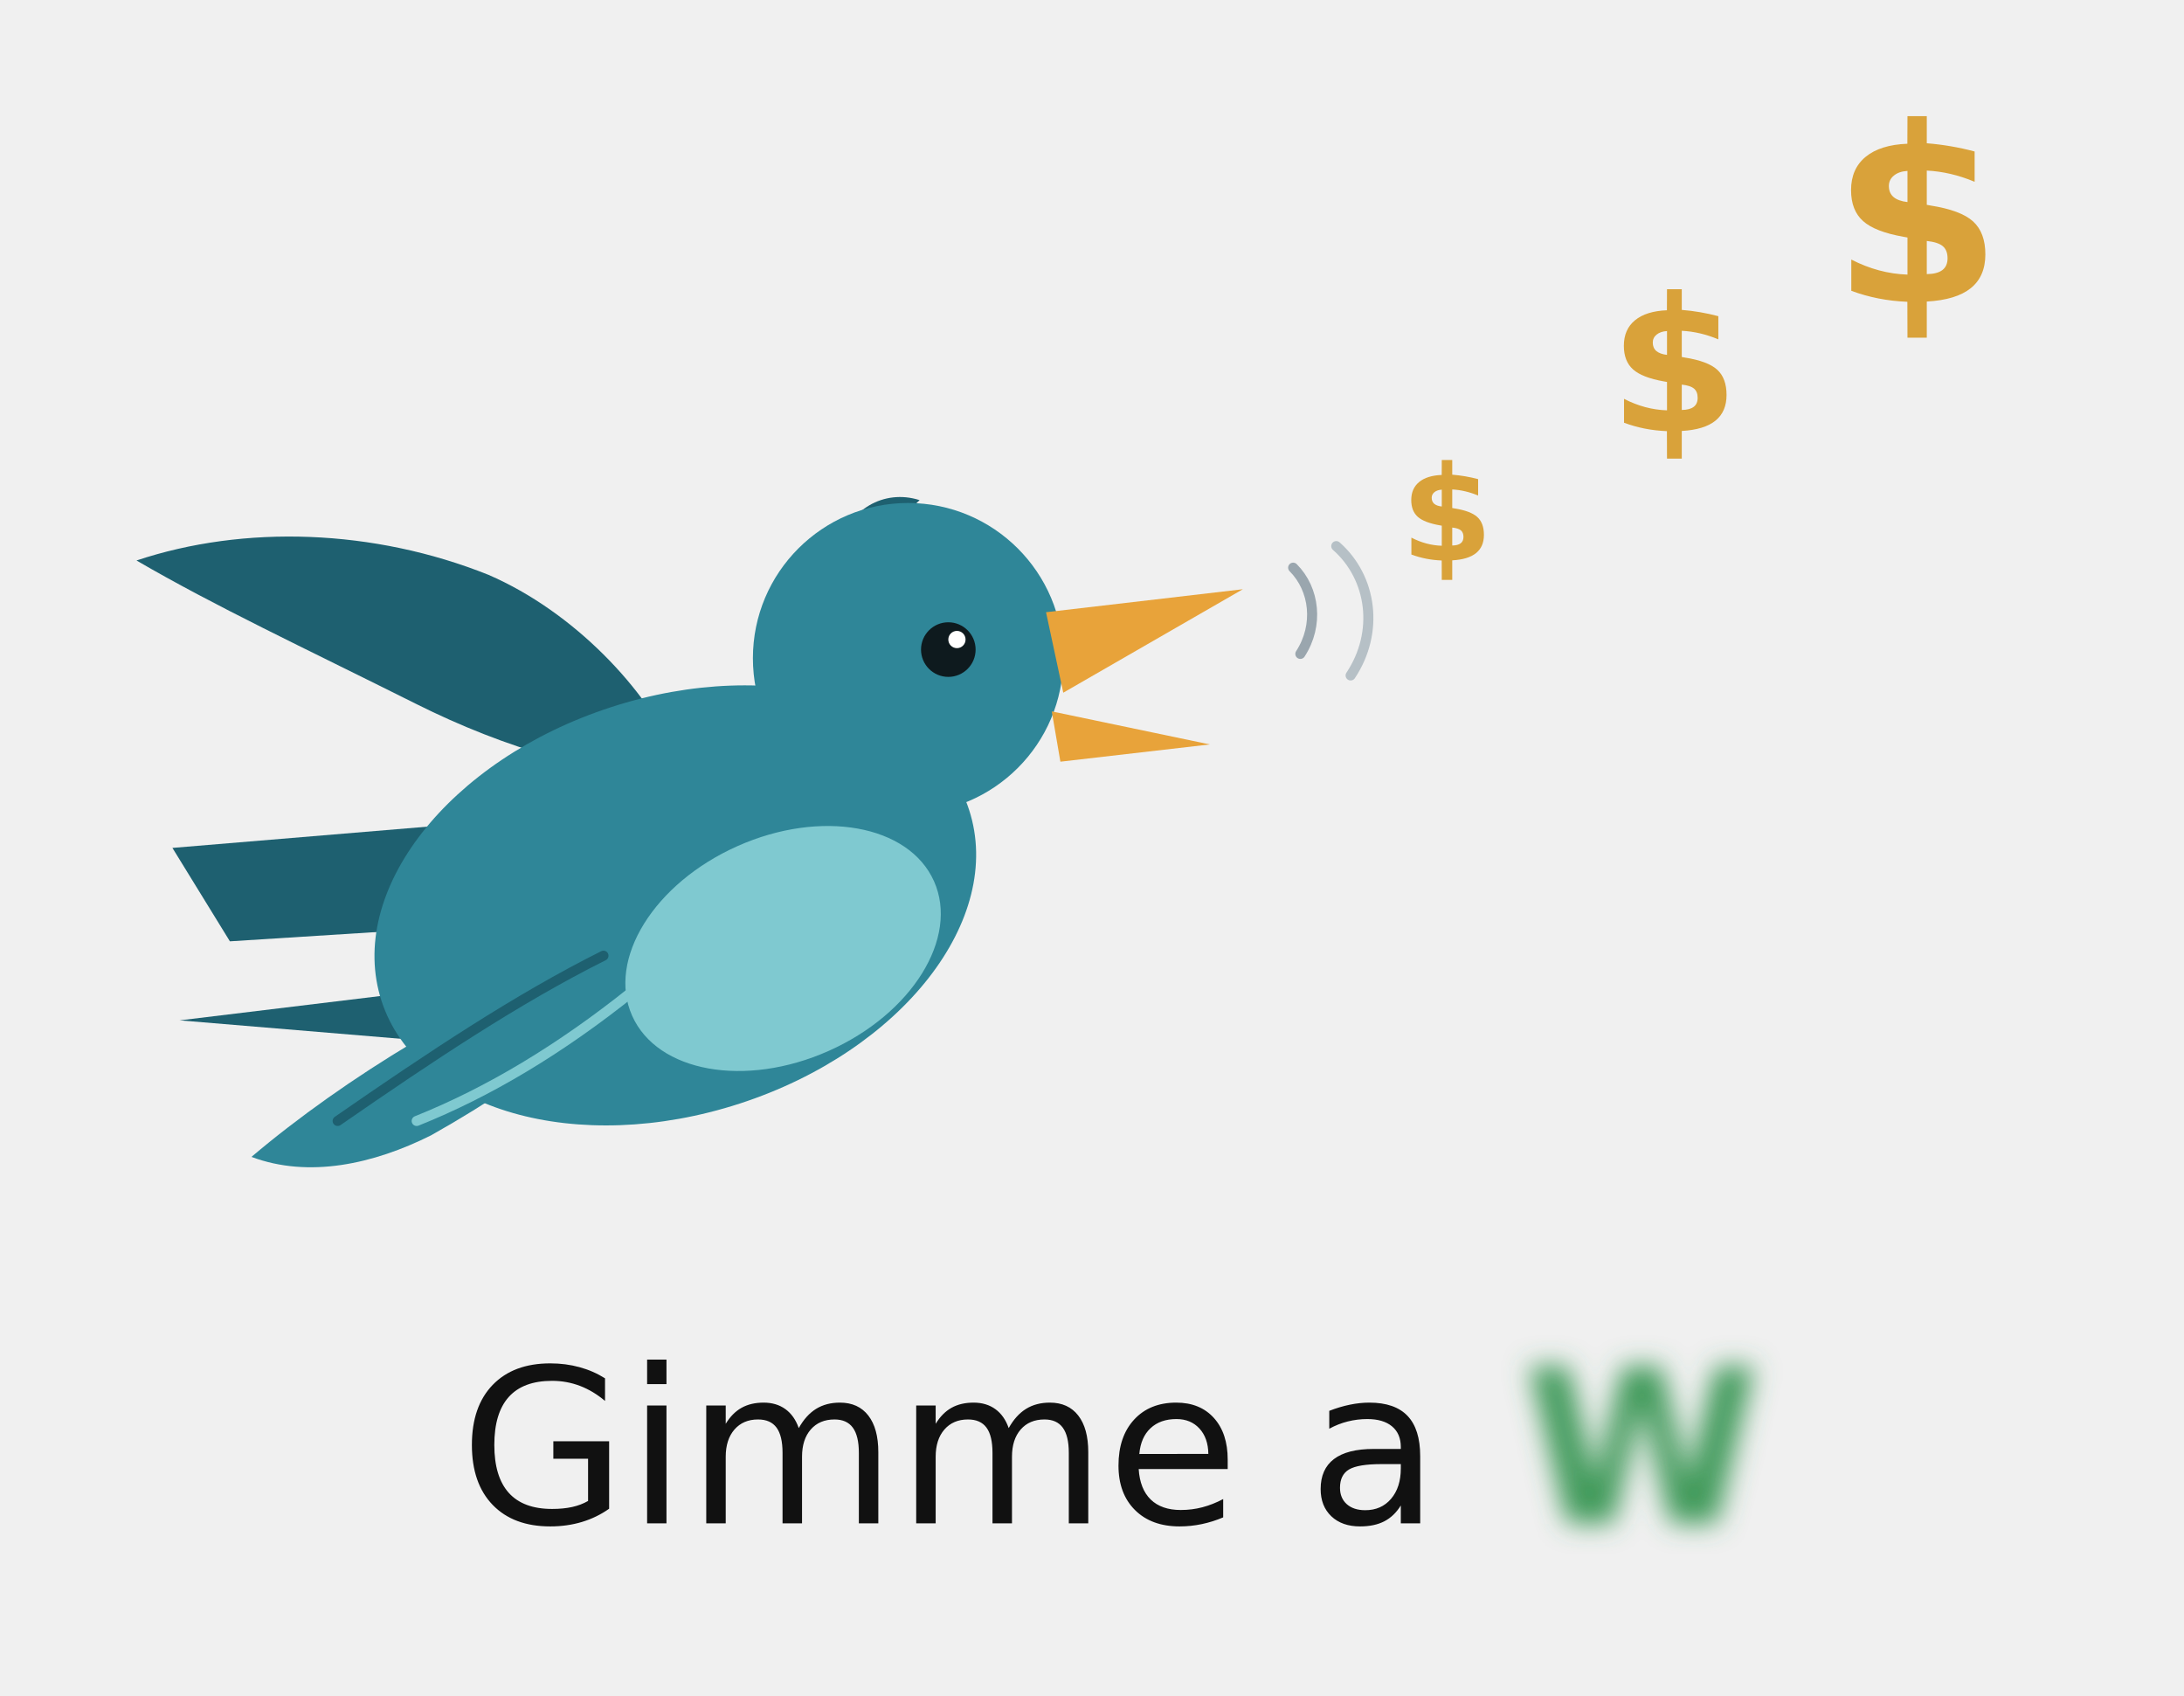
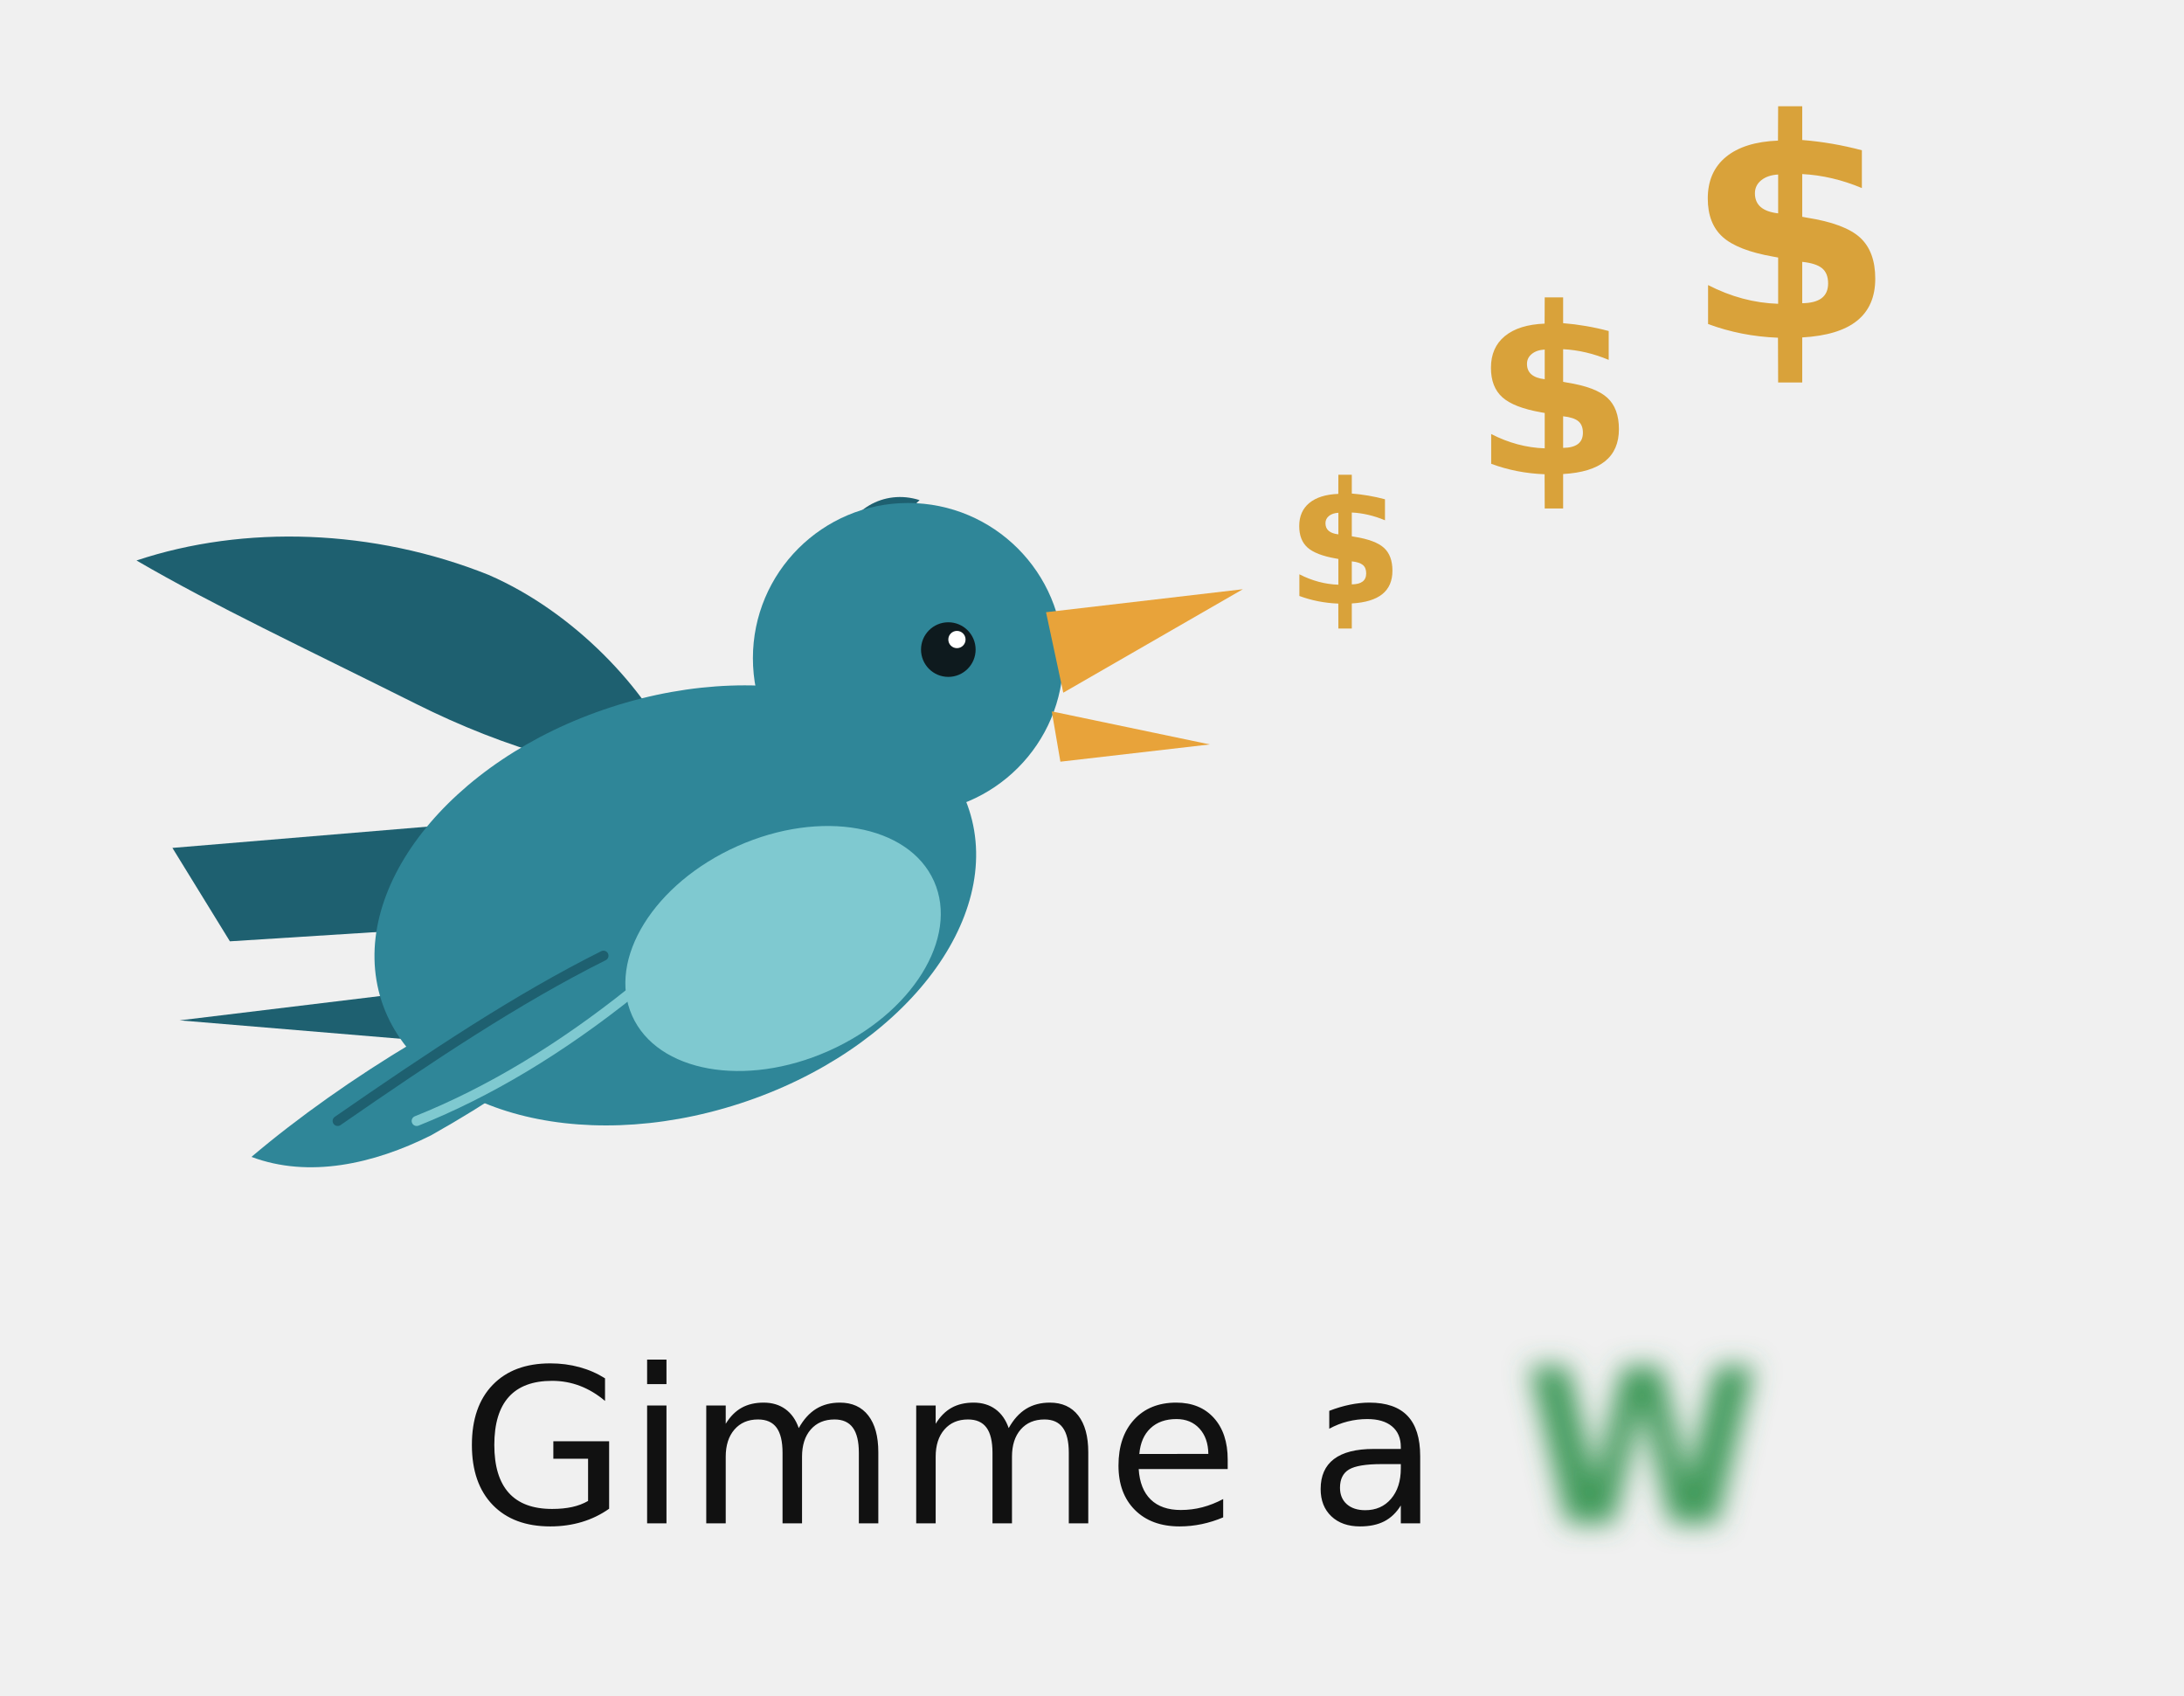
<svg xmlns="http://www.w3.org/2000/svg" viewBox="0 0 1520 1180" width="1520" height="1180" role="img" aria-label="Gimme a W">
  <defs>
    <filter id="soft" x="-20%" y="-20%" width="140%" height="140%">
      <feGaussianBlur stdDeviation="9" />
    </filter>
  </defs>
  <g transform="translate(0 190)">
    <path d="M95 200 C 170 175, 260 178, 340 210 C 400 236, 450 290, 470 335 L 480 350 C 420 352, 350 330, 290 300 C 210 260, 150 232, 95 200 Z" fill="#1E6070" />
    <path d="M120 400 L 300 385 L 318 455 L 160 465 Z" fill="#1E6070" />
    <path d="M125 520 L 290 500 L 320 455 L 350 470 L 305 535 Z" fill="#1E6070" />
    <ellipse cx="470" cy="440" rx="215" ry="145" transform="rotate(-18 470 440)" fill="#2F8698" />
    <path d="M175 615 C 240 560, 330 505, 420 470 C 445 460, 460 455, 470 455 C 440 505, 380 555, 300 600 C 260 620, 215 630, 175 615 Z" fill="#2F8698" />
    <path d="M235 590 C 300 545, 360 505, 420 475" fill="none" stroke="#1E6070" stroke-width="7" stroke-linecap="round" />
    <ellipse cx="545" cy="470" rx="115" ry="78" transform="rotate(-24 545 470)" fill="#7FC9D0" />
    <path d="M290 590 C 340 570, 390 540, 440 500" fill="none" stroke="#7FC9D0" stroke-width="7" stroke-linecap="round" />
    <path d="M585 190 C 590 165, 615 150, 640 158 C 625 172, 612 188, 606 208 Z" fill="#1E6070" />
    <circle cx="632" cy="268" r="108" fill="#2F8698" />
    <path d="M728 236 L 865 220 L 740 292 Z" fill="#E8A33A" />
    <path d="M732 305 L 842 328 L 738 340 Z" fill="#E8A33A" />
    <circle cx="660" cy="262" r="19" fill="#0E1A1E" />
    <circle cx="666" cy="255" r="6" fill="#FFFFFF" />
-     <path d="M900 205 C 915 220, 918 245, 905 265" fill="none" stroke="#9AA6AE" stroke-width="7" stroke-linecap="round" />
-     <path d="M930 190 C 955 212, 960 250, 940 280" fill="none" stroke="#B6C0C6" stroke-width="7" stroke-linecap="round" />
    <g fill="#D9A23A" font-family="DejaVu Sans, Verdana, Arial, sans-serif" font-weight="700">
-       <text x="975" y="200" font-size="92">$</text>
-       <text x="1120" y="110" font-size="130">$</text>
-       <text x="1275" y="20" font-size="170">$</text>
+       <text x="895" y="230" font-size="118">$</text>
+       <text x="1025" y="140" font-size="162">$</text>
+       <text x="1172" y="45" font-size="212">$</text>
    </g>
  </g>
  <text x="320" y="1060" font-family="DejaVu Sans, Verdana, Arial, sans-serif" font-size="150" fill="#111111">Gimme a</text>
  <text x="1060" y="1060" font-family="DejaVu Sans, Verdana, Arial, sans-serif" font-size="150" font-weight="700" fill="#3F9A5A" filter="url(#soft)">W</text>
</svg>
